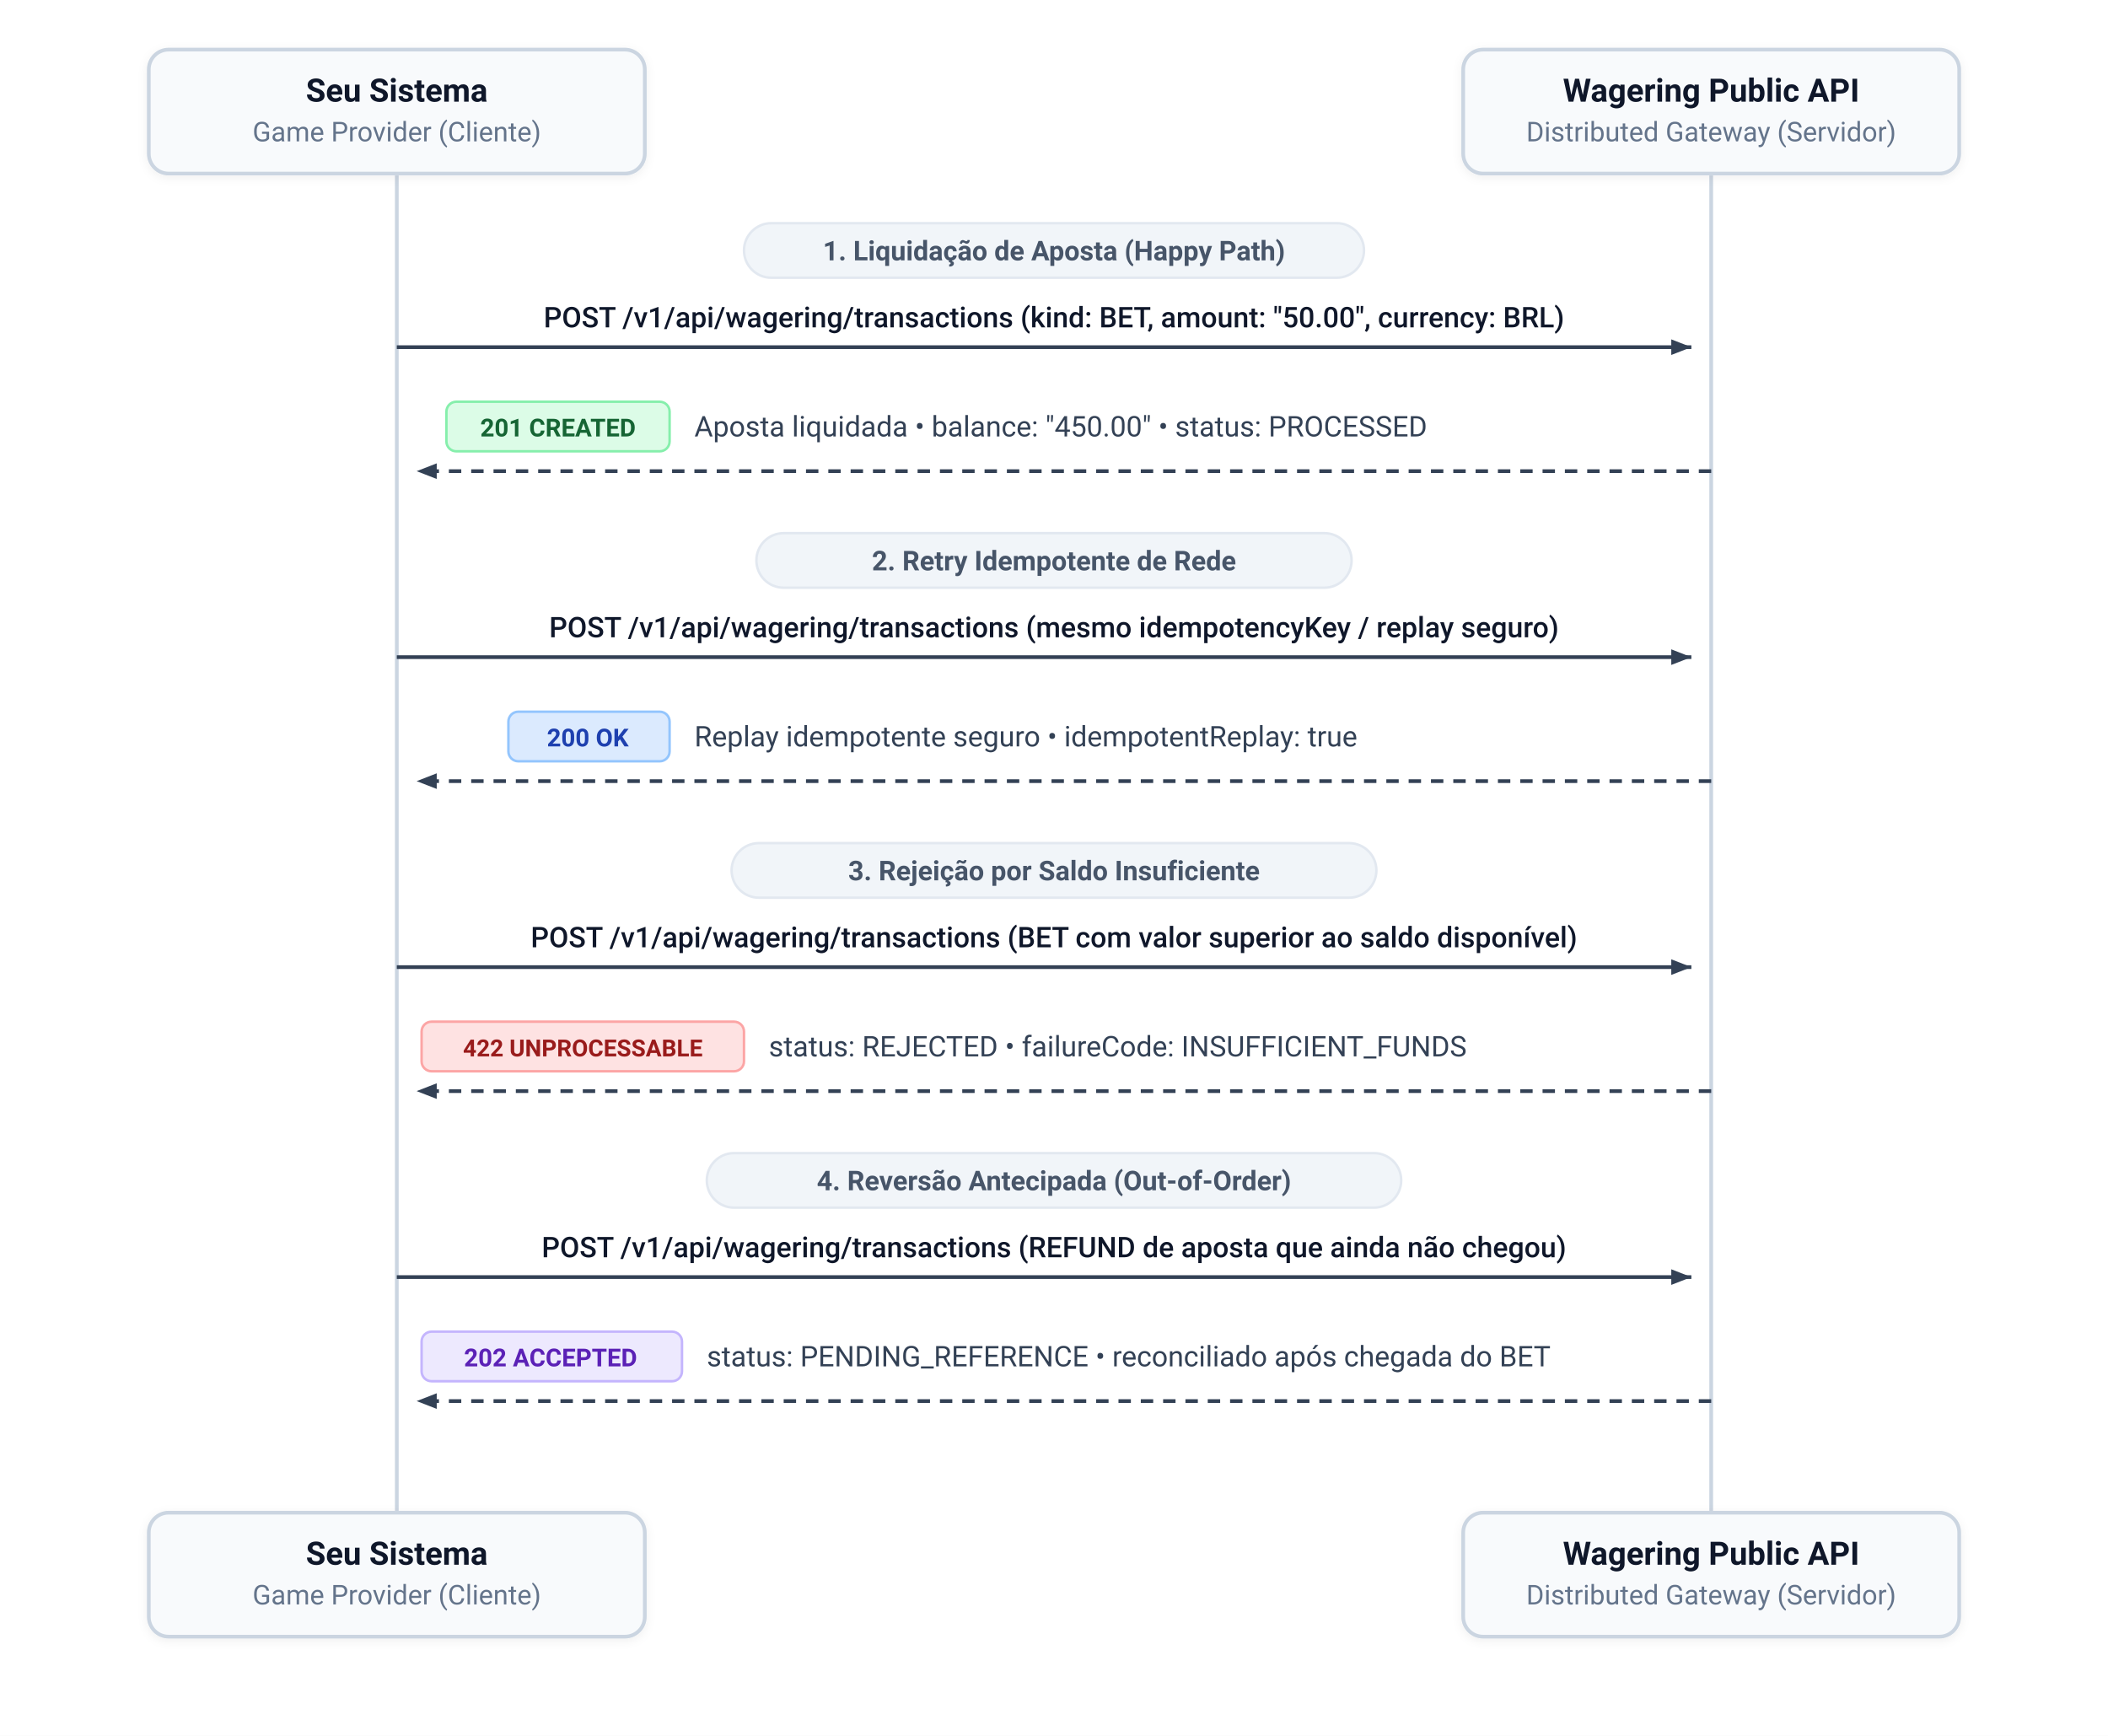
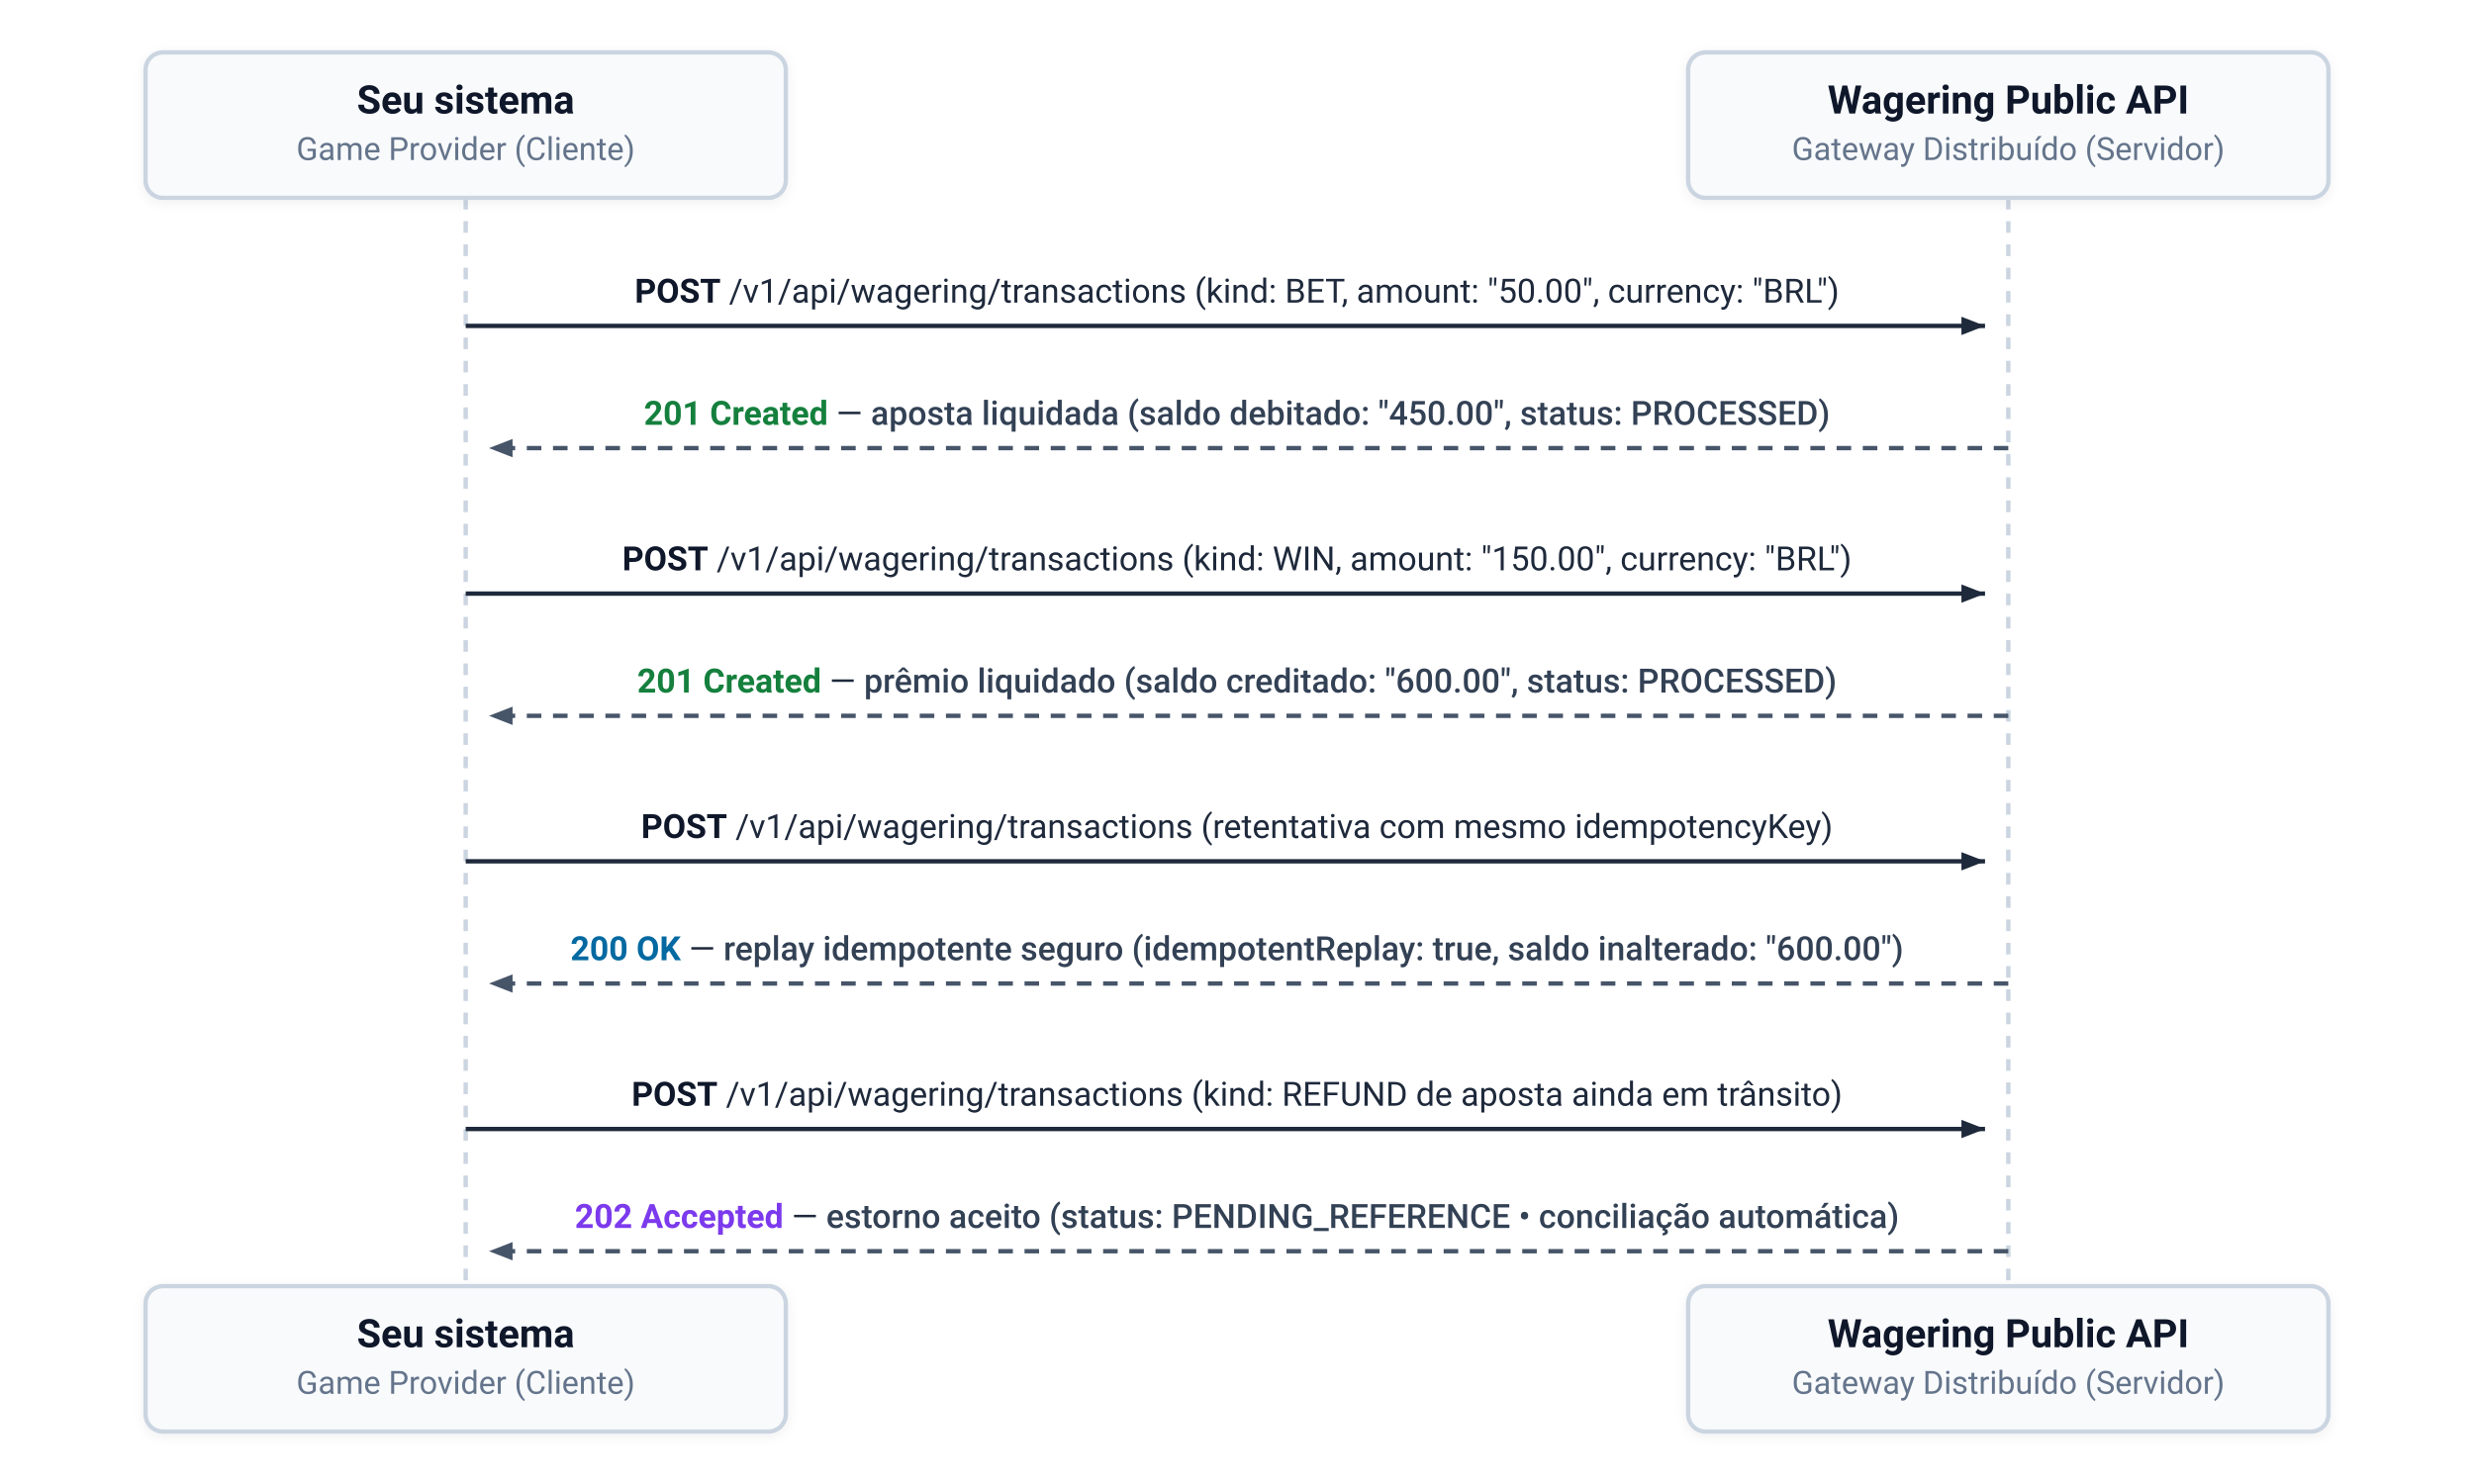
- <svg xmlns="http://www.w3.org/2000/svg" viewBox="0 0 850 700" width="100%" height="100%">
+ <svg xmlns="http://www.w3.org/2000/svg" viewBox="0 0 850 510" width="100%" height="100%">
  <defs>
    <marker id="wf-req-arrow" viewBox="0 0 10 10" refX="9" refY="5" markerWidth="6" markerHeight="6" orient="auto-start-reverse">
-       <path d="M 0 1.5 L 9 5 L 0 8.5 z" fill="#334155" />
+       <path d="M 0 1.5 L 9 5 L 0 8.5 z" fill="#1E293B" />
    </marker>
    <marker id="wf-resp-arrow" viewBox="0 0 10 10" refX="9" refY="5" markerWidth="6" markerHeight="6" orient="auto-start-reverse">
-       <path d="M 0 1.5 L 9 5 L 0 8.5 z" fill="#334155" />
+       <path d="M 0 1.5 L 9 5 L 0 8.5 z" fill="#475569" />
    </marker>
-     <filter id="card-shadow" x="-4%" y="-8%" width="108%" height="124%" filterUnits="userSpaceOnUse">
-       <feDropShadow dx="0" dy="1" stdDeviation="2" flood-color="#0f172a" flood-opacity="0.06" />
+     <filter id="actor-shadow" x="-5%" y="-10%" width="110%" height="125%" filterUnits="userSpaceOnUse">
+       <feDropShadow dx="0" dy="1" stdDeviation="2" flood-color="#0F172A" flood-opacity="0.06" />
    </filter>
  </defs>
  <style>
-     .actor-card { fill: #f8fafc; stroke: #cbd5e1; stroke-width: 1.5; rx: 8; ry: 8; filter: url(#card-shadow); }
-     .actor-title { font-family: -apple-system, BlinkMacSystemFont, "Segoe UI", Roboto, Helvetica, Arial, sans-serif; font-size: 13px; font-weight: 600; fill: #0f172a; text-anchor: middle; }
-     .actor-sub { font-family: -apple-system, BlinkMacSystemFont, "Segoe UI", Roboto, Helvetica, Arial, sans-serif; font-size: 11px; font-weight: 400; fill: #64748b; text-anchor: middle; }
-     .lifeline { stroke: #cbd5e1; stroke-width: 1.5; }
+     .actor-box { fill: #F8FAFC; stroke: #CBD5E1; stroke-width: 1.5; rx: 6; ry: 6; filter: url(#actor-shadow); }
+     .actor-title { font-family: -apple-system, BlinkMacSystemFont, "Segoe UI", Roboto, "Helvetica Neue", Arial, sans-serif; font-size: 13.5px; font-weight: 600; fill: #0F172A; text-anchor: middle; }
+     .actor-sub { font-family: -apple-system, BlinkMacSystemFont, "Segoe UI", Roboto, "Helvetica Neue", Arial, sans-serif; font-size: 11px; font-weight: 400; fill: #64748B; text-anchor: middle; }
+     .lifeline { stroke: #CBD5E1; stroke-width: 1.5; stroke-dasharray: 4 4; }
    
-     .divider-pill { fill: #f1f5f9; stroke: #e2e8f0; stroke-width: 1; rx: 11; ry: 11; }
-     .divider-text { font-family: -apple-system, BlinkMacSystemFont, "Segoe UI", Roboto, Helvetica, Arial, sans-serif; font-size: 11px; font-weight: 600; fill: #475569; text-anchor: middle; }
+     .req-line { stroke: #1E293B; stroke-width: 1.5; }
+     .resp-line { stroke: #475569; stroke-width: 1.5; stroke-dasharray: 5 4; }
    
-     .req-line { stroke: #334155; stroke-width: 1.5; }
-     .resp-line { stroke: #334155; stroke-width: 1.5; stroke-dasharray: 5 4; }
-     
-     .req-text { font-family: -apple-system, BlinkMacSystemFont, "Segoe UI", Roboto, Helvetica, Arial, sans-serif; font-size: 11.5px; font-weight: 500; fill: #0f172a; text-anchor: middle; }
-     .resp-text { font-family: -apple-system, BlinkMacSystemFont, "Segoe UI", Roboto, Helvetica, Arial, sans-serif; font-size: 11.5px; font-weight: 400; fill: #334155; }
-     
-     .badge-201 { fill: #dcfce7; stroke: #86efac; stroke-width: 1; rx: 4; ry: 4; }
-     .badge-201-txt { font-family: -apple-system, BlinkMacSystemFont, "Segoe UI", Roboto, Helvetica, Arial, sans-serif; font-size: 10px; font-weight: 700; fill: #166534; text-anchor: middle; }
-     
-     .badge-200 { fill: #dbeafe; stroke: #93c5fd; stroke-width: 1; rx: 4; ry: 4; }
-     .badge-200-txt { font-family: -apple-system, BlinkMacSystemFont, "Segoe UI", Roboto, Helvetica, Arial, sans-serif; font-size: 10px; font-weight: 700; fill: #1e40af; text-anchor: middle; }
-     
-     .badge-422 { fill: #fee2e2; stroke: #fca5a5; stroke-width: 1; rx: 4; ry: 4; }
-     .badge-422-txt { font-family: -apple-system, BlinkMacSystemFont, "Segoe UI", Roboto, Helvetica, Arial, sans-serif; font-size: 9.5px; font-weight: 700; fill: #991b1b; text-anchor: middle; }
-     
-     .badge-202 { fill: #ede9fe; stroke: #c4b5fd; stroke-width: 1; rx: 4; ry: 4; }
-     .badge-202-txt { font-family: -apple-system, BlinkMacSystemFont, "Segoe UI", Roboto, Helvetica, Arial, sans-serif; font-size: 10px; font-weight: 700; fill: #5b21b6; text-anchor: middle; }
+     .msg-text { font-family: -apple-system, BlinkMacSystemFont, "Segoe UI", Roboto, "Helvetica Neue", Arial, sans-serif; font-size: 11.5px; fill: #1E293B; text-anchor: middle; }
+     .verb-post { font-weight: 700; fill: #0F172A; }
+     .status-201 { font-weight: 700; fill: #15803D; }
+     .status-200 { font-weight: 700; fill: #0369A1; }
+     .status-202 { font-weight: 700; fill: #7C3AED; }
+     .status-text { font-weight: 500; fill: #334155; }
  </style>
-   <rect width="850" height="700" fill="#ffffff" />
-   <line x1="160" y1="70" x2="160" y2="610" class="lifeline" />
-   <line x1="690" y1="70" x2="690" y2="610" class="lifeline" />
+   <rect width="850" height="510" fill="#FFFFFF" />
+   <line x1="160" y1="68" x2="160" y2="442" class="lifeline" />
+   <line x1="690" y1="68" x2="690" y2="442" class="lifeline" />
  <g>
-     <rect x="60" y="20" width="200" height="50" class="actor-card" />
-     <text x="160" y="41" class="actor-title">Seu Sistema</text>
-     <text x="160" y="57" class="actor-sub">Game Provider (Cliente)</text>
-     <rect x="590" y="20" width="200" height="50" class="actor-card" />
-     <text x="690" y="41" class="actor-title">Wagering Public API</text>
-     <text x="690" y="57" class="actor-sub">Distributed Gateway (Servidor)</text>
+     <rect x="50" y="18" width="220" height="50" class="actor-box" />
+     <text x="160" y="39" class="actor-title">Seu sistema</text>
+     <text x="160" y="55" class="actor-sub">Game Provider (Cliente)</text>
+     <rect x="580" y="18" width="220" height="50" class="actor-box" />
+     <text x="690" y="39" class="actor-title">Wagering Public API</text>
+     <text x="690" y="55" class="actor-sub">Gateway Distribuído (Servidor)</text>
  </g>
-   <rect x="300" y="90" width="250" height="22" class="divider-pill" />
-   <text x="425" y="105" class="divider-text">1. Liquidação de Aposta (Happy Path)</text>
-   <text x="425" y="132" class="req-text">POST /v1/api/wagering/transactions (kind: BET, amount: "50.00", currency: BRL)</text>
-   <line x1="160" y1="140" x2="682" y2="140" class="req-line" marker-end="url(#wf-req-arrow)" />
-   <g transform="translate(180, 162)">
-     <rect x="0" y="0" width="90" height="20" class="badge-201" />
-     <text x="45" y="14" class="badge-201-txt">201 CREATED</text>
-     <text x="100" y="14" class="resp-text">Aposta liquidada • balance: "450.00" • status: PROCESSED</text>
-   </g>
-   <line x1="690" y1="190" x2="168" y2="190" class="resp-line" marker-end="url(#wf-resp-arrow)" />
-   <rect x="305" y="215" width="240" height="22" class="divider-pill" />
-   <text x="425" y="230" class="divider-text">2. Retry Idempotente de Rede</text>
-   <text x="425" y="257" class="req-text">POST /v1/api/wagering/transactions (mesmo idempotencyKey / replay seguro)</text>
-   <line x1="160" y1="265" x2="682" y2="265" class="req-line" marker-end="url(#wf-req-arrow)" />
-   <g transform="translate(205, 287)">
-     <rect x="0" y="0" width="65" height="20" class="badge-200" />
-     <text x="32" y="14" class="badge-200-txt">200 OK</text>
-     <text x="75" y="14" class="resp-text">Replay idempotente seguro • idempotentReplay: true</text>
-   </g>
-   <line x1="690" y1="315" x2="168" y2="315" class="resp-line" marker-end="url(#wf-resp-arrow)" />
-   <rect x="295" y="340" width="260" height="22" class="divider-pill" />
-   <text x="425" y="355" class="divider-text">3. Rejeição por Saldo Insuficiente</text>
-   <text x="425" y="382" class="req-text">POST /v1/api/wagering/transactions (BET com valor superior ao saldo disponível)</text>
-   <line x1="160" y1="390" x2="682" y2="390" class="req-line" marker-end="url(#wf-req-arrow)" />
-   <g transform="translate(170, 412)">
-     <rect x="0" y="0" width="130" height="20" class="badge-422" />
-     <text x="65" y="14" class="badge-422-txt">422 UNPROCESSABLE</text>
-     <text x="140" y="14" class="resp-text">status: REJECTED • failureCode: INSUFFICIENT_FUNDS</text>
-   </g>
-   <line x1="690" y1="440" x2="168" y2="440" class="resp-line" marker-end="url(#wf-resp-arrow)" />
-   <rect x="285" y="465" width="280" height="22" class="divider-pill" />
-   <text x="425" y="480" class="divider-text">4. Reversão Antecipada (Out-of-Order)</text>
-   <text x="425" y="507" class="req-text">POST /v1/api/wagering/transactions (REFUND de aposta que ainda não chegou)</text>
-   <line x1="160" y1="515" x2="682" y2="515" class="req-line" marker-end="url(#wf-req-arrow)" />
-   <g transform="translate(170, 537)">
-     <rect x="0" y="0" width="105" height="20" class="badge-202" />
-     <text x="52" y="14" class="badge-202-txt">202 ACCEPTED</text>
-     <text x="115" y="14" class="resp-text">status: PENDING_REFERENCE • reconciliado após chegada do BET</text>
-   </g>
-   <line x1="690" y1="565" x2="168" y2="565" class="resp-line" marker-end="url(#wf-resp-arrow)" />
+   <text x="425" y="104" class="msg-text">
+     <tspan class="verb-post">POST</tspan> /v1/api/wagering/transactions (kind: BET, amount: "50.00", currency: "BRL")
+   </text>
+   <line x1="160" y1="112" x2="682" y2="112" class="req-line" marker-end="url(#wf-req-arrow)" />
+   <text x="425" y="146" class="msg-text">
+     <tspan class="status-201">201 Created</tspan> — <tspan class="status-text">aposta liquidada (saldo debitado: "450.00", status: PROCESSED)</tspan>
+   </text>
+   <line x1="690" y1="154" x2="168" y2="154" class="resp-line" marker-end="url(#wf-resp-arrow)" />
+   <text x="425" y="196" class="msg-text">
+     <tspan class="verb-post">POST</tspan> /v1/api/wagering/transactions (kind: WIN, amount: "150.00", currency: "BRL")
+   </text>
+   <line x1="160" y1="204" x2="682" y2="204" class="req-line" marker-end="url(#wf-req-arrow)" />
+   <text x="425" y="238" class="msg-text">
+     <tspan class="status-201">201 Created</tspan> — <tspan class="status-text">prêmio liquidado (saldo creditado: "600.00", status: PROCESSED)</tspan>
+   </text>
+   <line x1="690" y1="246" x2="168" y2="246" class="resp-line" marker-end="url(#wf-resp-arrow)" />
+   <text x="425" y="288" class="msg-text">
+     <tspan class="verb-post">POST</tspan> /v1/api/wagering/transactions (retentativa com mesmo idempotencyKey)
+   </text>
+   <line x1="160" y1="296" x2="682" y2="296" class="req-line" marker-end="url(#wf-req-arrow)" />
+   <text x="425" y="330" class="msg-text">
+     <tspan class="status-200">200 OK</tspan> — <tspan class="status-text">replay idempotente seguro (idempotentReplay: true, saldo inalterado: "600.00")</tspan>
+   </text>
+   <line x1="690" y1="338" x2="168" y2="338" class="resp-line" marker-end="url(#wf-resp-arrow)" />
+   <text x="425" y="380" class="msg-text">
+     <tspan class="verb-post">POST</tspan> /v1/api/wagering/transactions (kind: REFUND de aposta ainda em trânsito)
+   </text>
+   <line x1="160" y1="388" x2="682" y2="388" class="req-line" marker-end="url(#wf-req-arrow)" />
+   <text x="425" y="422" class="msg-text">
+     <tspan class="status-202">202 Accepted</tspan> — <tspan class="status-text">estorno aceito (status: PENDING_REFERENCE • conciliação automática)</tspan>
+   </text>
+   <line x1="690" y1="430" x2="168" y2="430" class="resp-line" marker-end="url(#wf-resp-arrow)" />
  <g>
-     <rect x="60" y="610" width="200" height="50" class="actor-card" />
-     <text x="160" y="631" class="actor-title">Seu Sistema</text>
-     <text x="160" y="647" class="actor-sub">Game Provider (Cliente)</text>
-     <rect x="590" y="610" width="200" height="50" class="actor-card" />
-     <text x="690" y="631" class="actor-title">Wagering Public API</text>
-     <text x="690" y="647" class="actor-sub">Distributed Gateway (Servidor)</text>
+     <rect x="50" y="442" width="220" height="50" class="actor-box" />
+     <text x="160" y="463" class="actor-title">Seu sistema</text>
+     <text x="160" y="479" class="actor-sub">Game Provider (Cliente)</text>
+     <rect x="580" y="442" width="220" height="50" class="actor-box" />
+     <text x="690" y="463" class="actor-title">Wagering Public API</text>
+     <text x="690" y="479" class="actor-sub">Gateway Distribuído (Servidor)</text>
  </g>
</svg>
